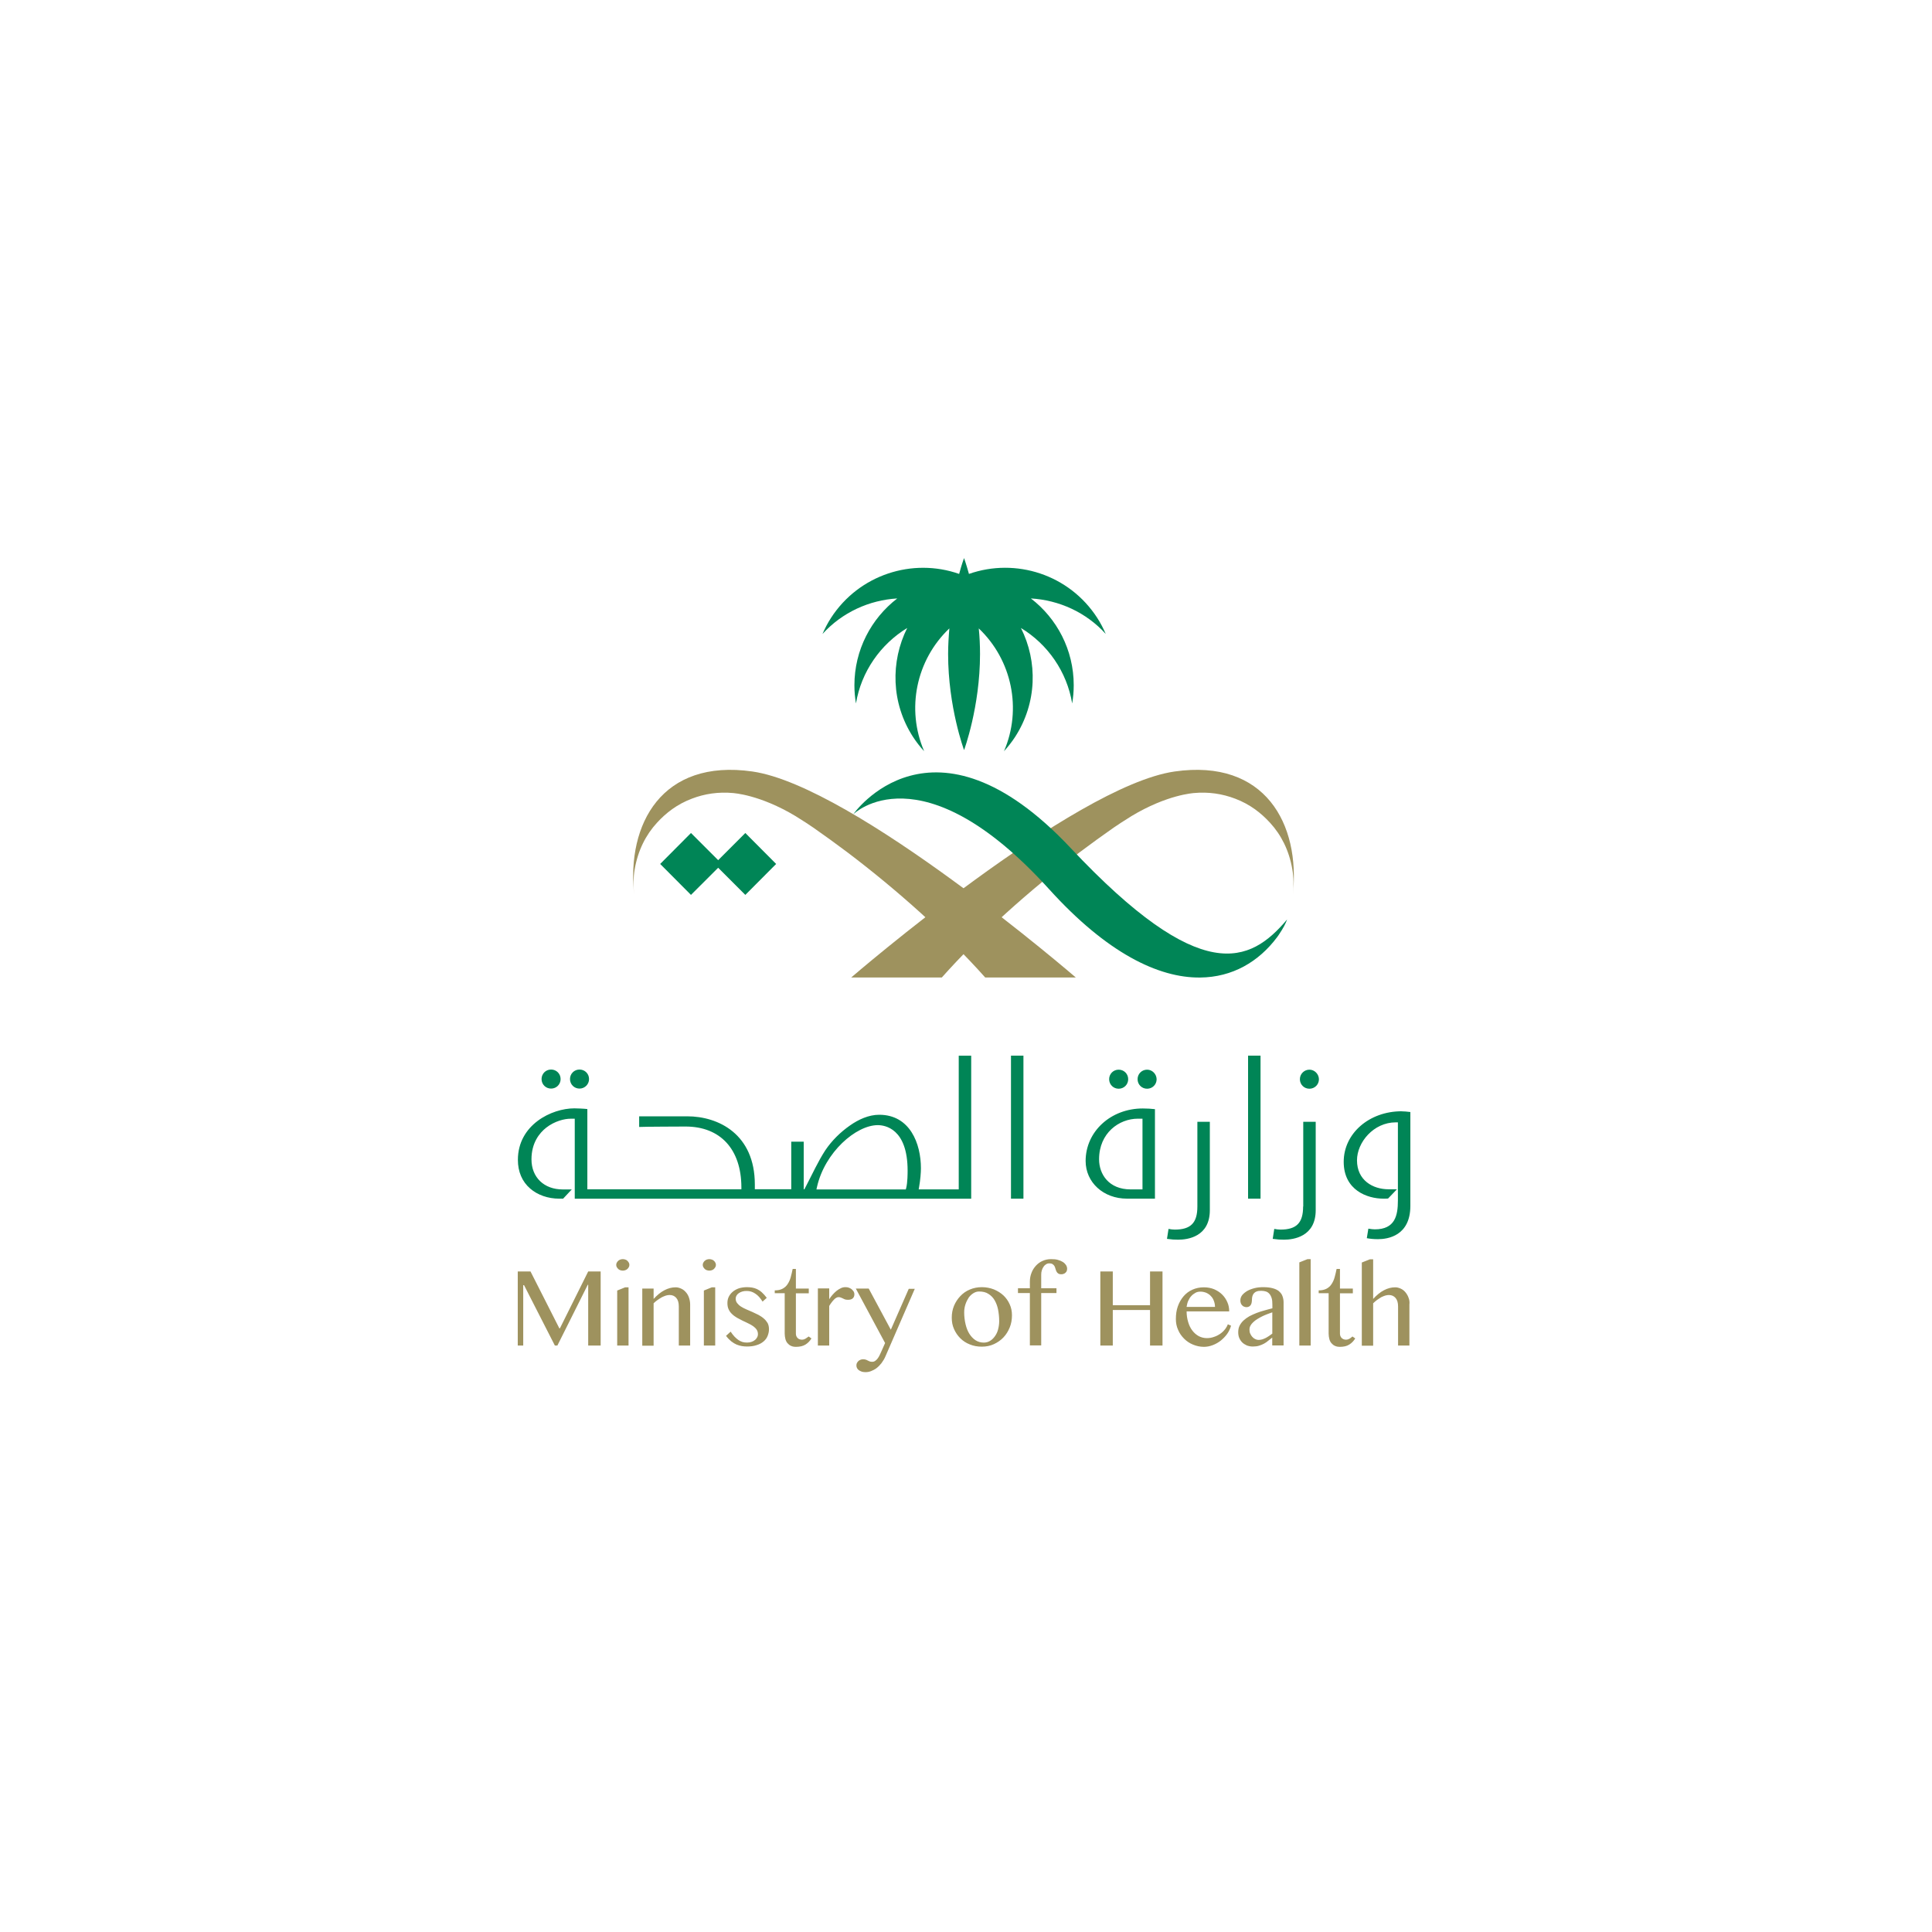
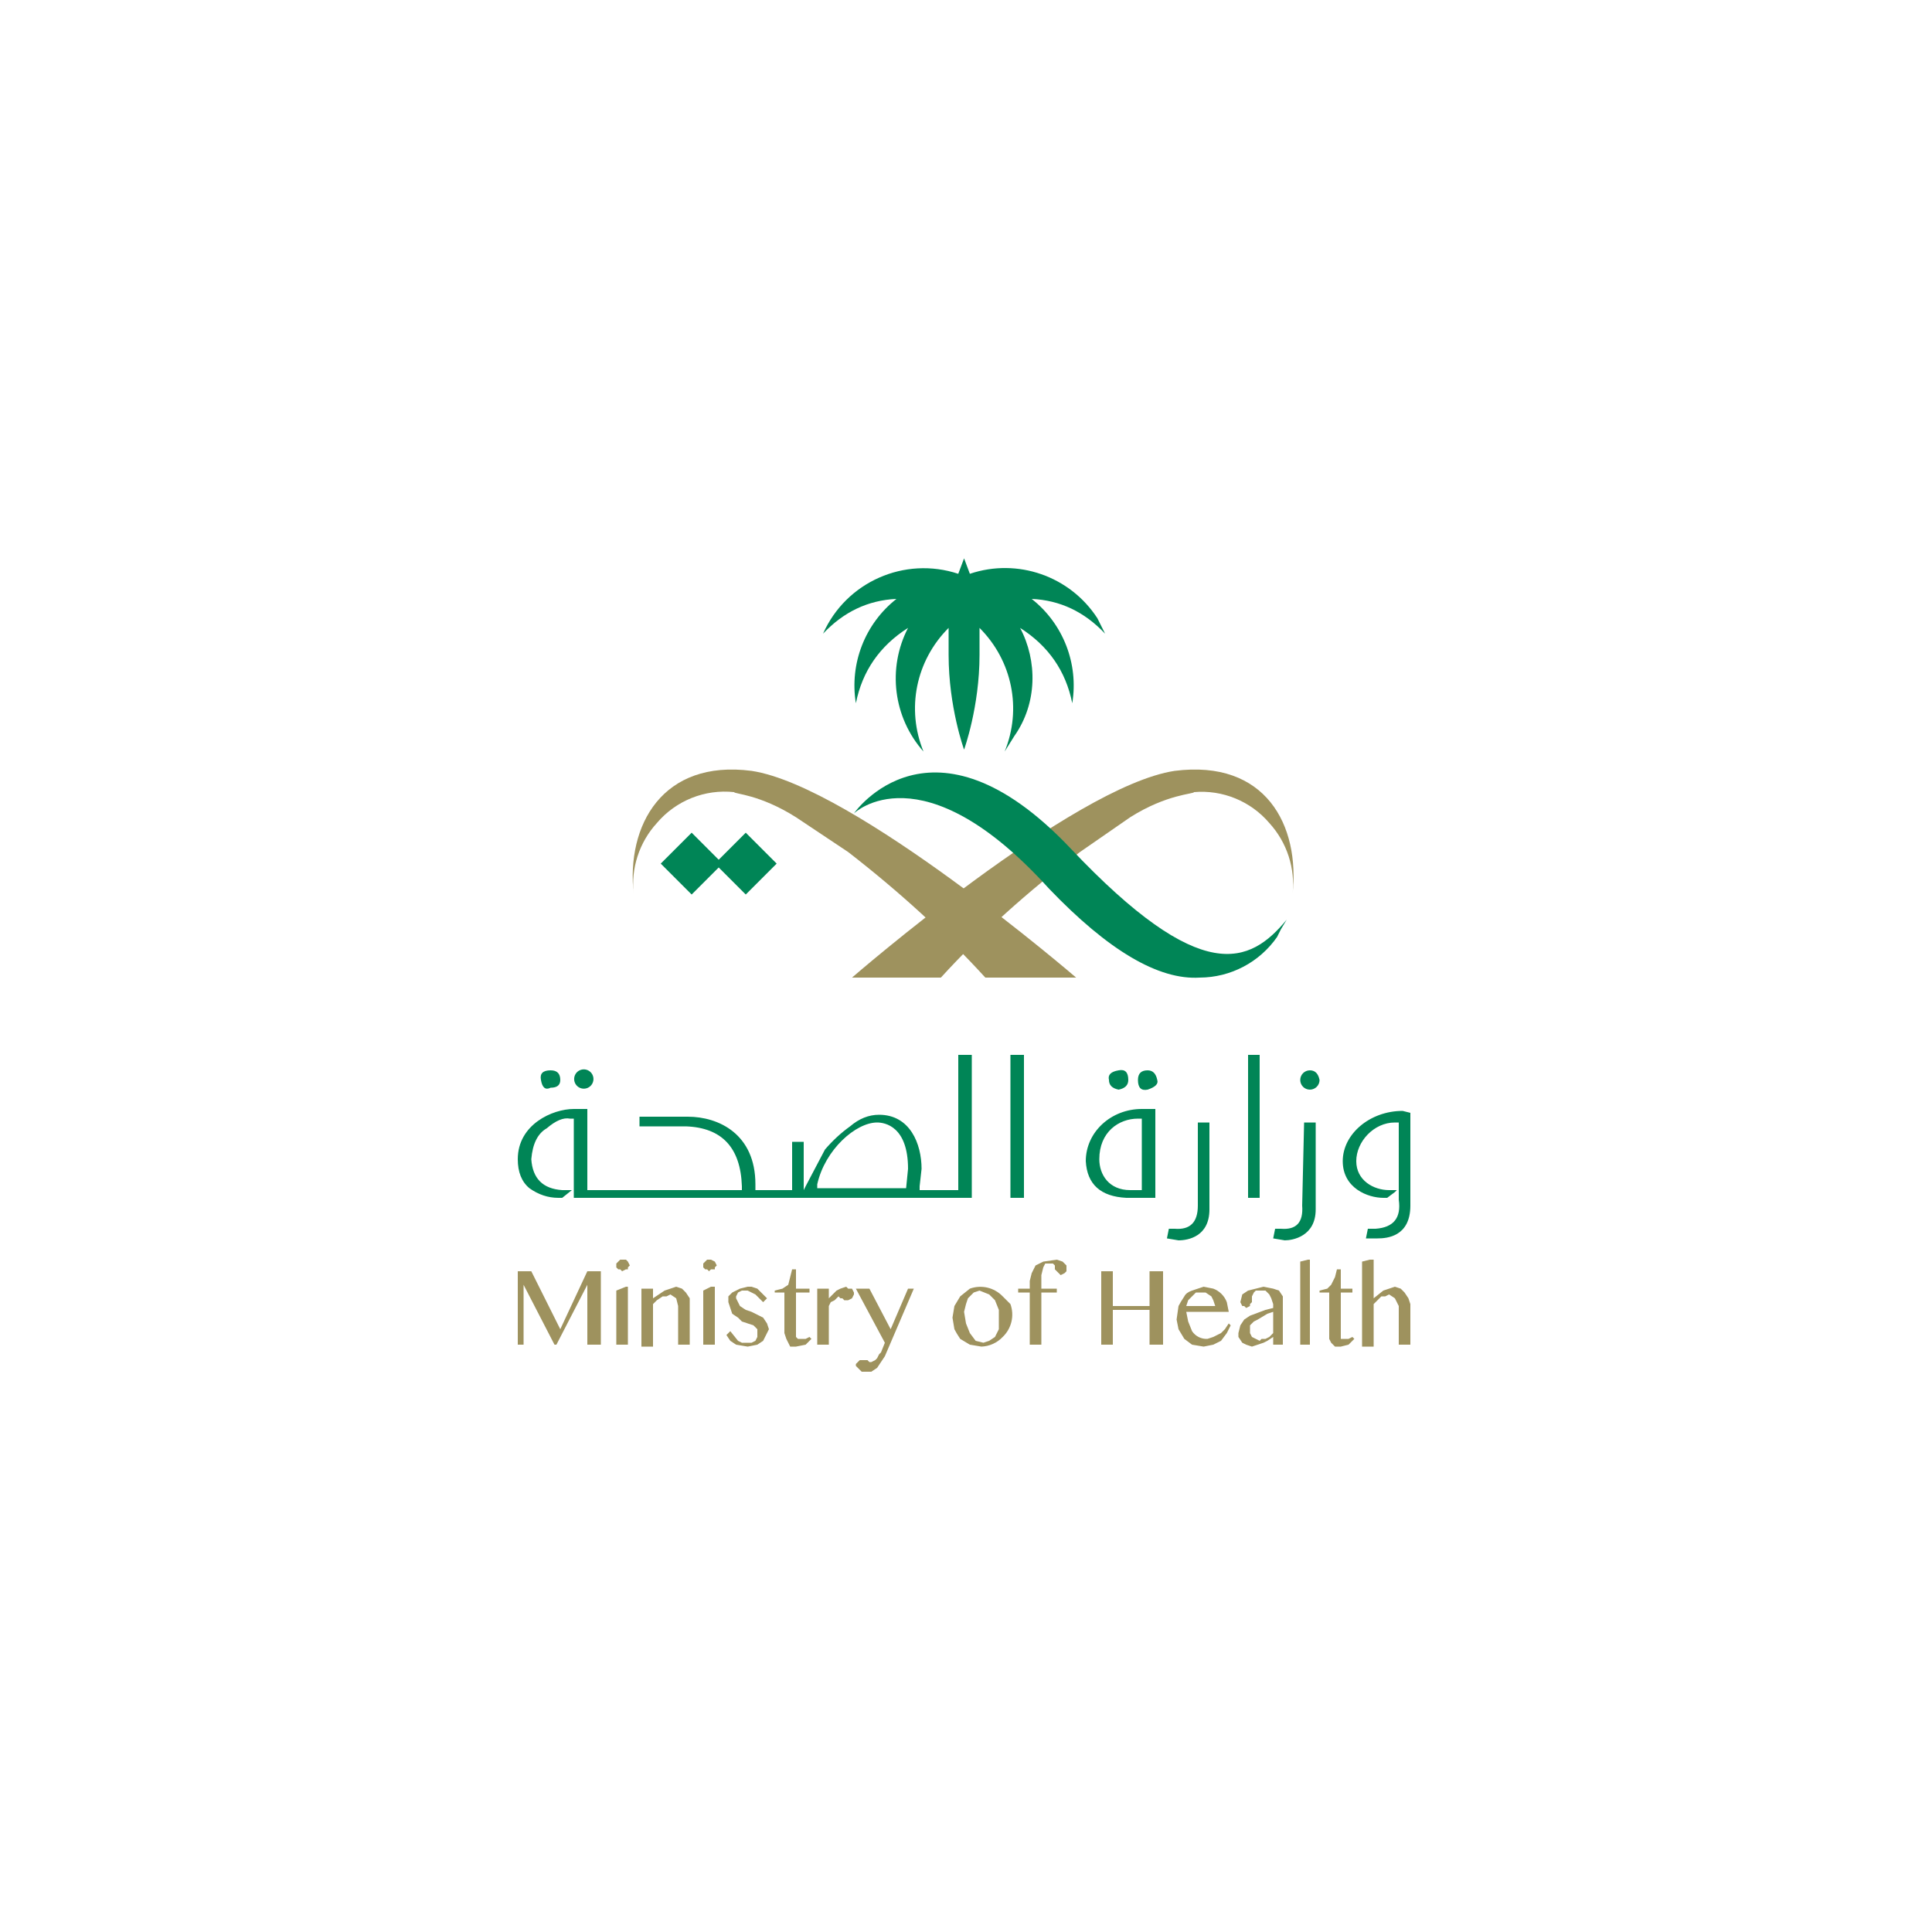
- <svg xmlns="http://www.w3.org/2000/svg" id="Layer_1" version="1.1" viewBox="0 0 1000 1000">
+ <svg xmlns="http://www.w3.org/2000/svg" id="Layer_1" viewBox="0 0 1000 1000">
  <defs>
-     <style>
-       .st0, .st1 {
-         fill: #9e925e;
-       }
- 
-       .st1, .st2 {
-         fill-rule: evenodd;
-       }
- 
-       .st2, .st3 {
-         fill: #008556;
-       }
-     </style>
+     <style>.st1{fill:#9e925e;fill-rule:evenodd}.st3{fill:#008556}</style>
  </defs>
-   <path class="st0" d="M289.81,687.54h-.29l-14.93-29.43h-6.6v38.34h2.83v-31.24h.43l15.95,31.24h1.3l15.73-31.46h.22v31.46h6.45v-38.34h-6.45l-14.64,29.43ZM319.46,667.97v28.49h5.87v-30.15h-1.74l-4.13,1.67ZM324.75,652.6c-.29-.29-.65-.51-1.09-.65s-.87-.22-1.3-.22-.87.07-1.3.22-.72.36-1.09.65c-.29.29-.51.58-.72.94s-.29.72-.29,1.16.07.8.29,1.16c.22.36.43.65.72.94.29.29.65.51,1.09.65s.87.22,1.3.22.87-.07,1.3-.22.8-.36,1.09-.65.58-.58.72-.94c.22-.36.29-.72.29-1.16s-.07-.8-.29-1.16c-.22-.36-.43-.65-.72-.94M355.05,668.91c-.65-.8-1.45-1.45-2.39-1.88s-1.88-.72-2.9-.72c-2.03,0-3.99.51-5.87,1.52-1.96,1.01-3.77,2.54-5.58,4.49v-5.36h-5.87v29.57h5.87v-21.96c.65-.65,1.38-1.23,2.1-1.74s1.45-.94,2.17-1.38c.72-.36,1.45-.65,2.1-.87.72-.22,1.38-.29,1.96-.29,1.38,0,2.54.51,3.41,1.52.87,1.01,1.3,2.46,1.3,4.42v20.22h5.87v-21.24c0-1.23-.22-2.39-.58-3.48-.36-1.09-.87-2.03-1.59-2.83M369.54,652.6c-.29-.29-.65-.51-1.09-.65s-.87-.22-1.3-.22-.87.07-1.3.22c-.43.14-.72.36-1.09.65-.29.29-.58.58-.72.94-.22.36-.29.72-.29,1.16s.07.8.29,1.16.43.65.72.94c.29.29.65.51,1.09.65s.87.22,1.3.22.87-.07,1.3-.22c.43-.14.8-.36,1.09-.65s.51-.58.72-.94.29-.72.29-1.16-.07-.8-.29-1.16c-.14-.36-.43-.65-.72-.94M364.32,667.97v28.49h5.87v-30.15h-1.74l-4.13,1.67ZM395.35,682.47c-.8-.72-1.74-1.3-2.75-1.88-1.01-.51-2.1-1.01-3.19-1.52-1.09-.51-2.17-.94-3.19-1.38-1.01-.43-1.96-.94-2.75-1.45-.8-.51-1.45-1.16-1.96-1.81s-.72-1.45-.72-2.32c0-.51.14-1.01.43-1.52.29-.51.65-.87,1.16-1.23s1.09-.65,1.81-.87,1.45-.29,2.32-.29c1.59,0,3.04.43,4.42,1.38,1.38.87,2.61,2.25,3.77,4.13l2.17-1.96c-.87-1.16-1.74-2.1-2.54-2.83s-1.67-1.3-2.46-1.67-1.67-.65-2.54-.8c-.87-.14-1.81-.22-2.75-.22-1.45,0-2.83.22-4.06.58-1.23.43-2.32,1.01-3.19,1.74-.87.72-1.59,1.59-2.1,2.61s-.72,2.1-.72,3.33c0,1.3.22,2.39.65,3.26.43.94,1.01,1.74,1.81,2.46.72.72,1.59,1.3,2.54,1.88.94.51,1.88,1.01,2.9,1.52,1.01.43,1.96.94,2.9,1.38.94.43,1.81.94,2.54,1.45s1.38,1.16,1.81,1.81.65,1.45.65,2.39c0,.58-.14,1.09-.43,1.59s-.65,1.01-1.16,1.38c-.51.43-1.09.72-1.74.94s-1.45.36-2.25.36c-.87,0-1.59-.07-2.39-.29-.72-.22-1.45-.58-2.1-1.01-.65-.43-1.3-1.01-2.03-1.74-.65-.72-1.38-1.59-2.03-2.61l-2.39,2.17c.87,1.16,1.81,2.1,2.68,2.83.94.72,1.88,1.3,2.75,1.67.94.36,1.81.65,2.75.8.94.14,1.81.22,2.68.22,1.88,0,3.55-.22,5-.72,1.45-.43,2.61-1.09,3.55-1.88s1.67-1.74,2.1-2.83.72-2.25.72-3.48-.22-2.32-.72-3.26c-.51-.8-1.09-1.59-1.96-2.32M416.87,692.9c-.51.36-1.16.51-1.81.51-.43,0-.87-.07-1.23-.22-.43-.14-.72-.36-1.01-.65s-.51-.65-.65-1.01c-.14-.36-.22-.8-.22-1.23v-20.88h6.67v-2.46h-6.67v-10.15h-1.67c-.29,1.52-.65,2.9-1.01,4.28s-.94,2.54-1.59,3.55c-.65,1.01-1.52,1.81-2.61,2.39s-2.39.87-4.06.87v1.45h5.15v20.88c0,1.01.14,1.96.36,2.83s.58,1.59,1.09,2.17,1.09,1.09,1.81,1.38c.72.36,1.59.51,2.61.51,1.88,0,3.55-.36,4.86-1.16,1.3-.8,2.32-1.88,3.12-3.19l-1.45-1.01c-.65.43-1.16.87-1.67,1.16M440.87,667.32c-.43-.29-.87-.58-1.45-.8s-1.16-.29-1.81-.29c-.8,0-1.59.14-2.32.51-.8.36-1.52.8-2.25,1.38-.72.58-1.38,1.23-2.03,1.96s-1.3,1.52-1.81,2.39v-5.58h-5.87v29.57h5.87v-20.51c.43-.65.8-1.3,1.23-1.81.43-.58.8-1.01,1.23-1.45.36-.43.8-.72,1.16-.94s.8-.36,1.16-.36c.51,0,.94.07,1.23.22.36.14.65.29,1.01.43.29.14.65.36,1.09.51.36.14.94.22,1.59.22,1.09,0,1.88-.22,2.46-.72s.87-1.23.87-2.17c0-.51-.14-.94-.36-1.38-.29-.43-.65-.8-1.01-1.16M461.09,688.26l-11.45-21.31h-6.67l15.15,28.2-1.96,4.42c-.22.51-.51,1.09-.8,1.74s-.65,1.23-1.01,1.74-.8.94-1.3,1.3c-.51.36-1.01.51-1.59.51s-1.01-.07-1.38-.22-.65-.29-.94-.43c-.29-.14-.65-.36-.94-.43-.36-.14-.87-.22-1.45-.22-.51,0-1.01.07-1.45.29-.43.14-.8.43-1.09.72s-.51.65-.72,1.01c-.14.36-.22.8-.22,1.23,0,.51.14.94.36,1.38.22.43.58.8,1.01,1.09s.94.51,1.52.72c.58.14,1.16.22,1.81.22.94,0,1.88-.14,2.83-.51s1.96-.87,2.83-1.52c.94-.72,1.81-1.59,2.61-2.61.8-1.09,1.59-2.32,2.17-3.77l15.08-34.72h-3.12l-9.28,21.17ZM519.37,670.51c-1.38-1.3-3.04-2.32-4.93-3.12-1.88-.72-3.99-1.16-6.23-1.16s-4.35.43-6.23,1.23c-1.96.8-3.55,1.96-4.93,3.41s-2.46,3.12-3.26,5c-.8,1.96-1.16,3.99-1.16,6.16s.36,4.06,1.16,5.87,1.88,3.41,3.26,4.78c1.38,1.38,3.04,2.46,4.93,3.19,1.88.8,3.99,1.16,6.23,1.16s4.35-.43,6.23-1.3c1.88-.87,3.55-2.03,4.93-3.48,1.38-1.45,2.46-3.19,3.26-5.15.8-1.96,1.16-4.06,1.16-6.31,0-2.03-.36-3.91-1.16-5.65-.8-1.81-1.88-3.33-3.26-4.64M516.61,688.12c-.36,1.38-.94,2.54-1.67,3.55s-1.52,1.81-2.54,2.39c-.94.58-2.03.87-3.19.87-1.59,0-3.04-.43-4.28-1.23-1.23-.8-2.32-1.96-3.19-3.33-.87-1.38-1.52-3.04-1.96-4.93s-.72-3.91-.72-6.09c0-1.52.22-2.9.65-4.2s1.01-2.46,1.67-3.48c.72-1.01,1.52-1.74,2.46-2.32s1.88-.87,2.9-.87c1.96,0,3.55.36,4.86,1.23,1.3.8,2.39,1.88,3.19,3.26.8,1.38,1.45,3.04,1.81,4.86.36,1.88.58,3.84.58,6.02,0,1.52-.22,2.9-.58,4.28M550.1,653.18c-.72-.43-1.52-.8-2.61-1.09-1.01-.29-2.17-.36-3.48-.36-1.52,0-2.97.29-4.28.87-1.38.58-2.54,1.45-3.48,2.46-1.01,1.09-1.81,2.32-2.32,3.7-.58,1.45-.87,2.97-.87,4.57v3.48h-6.16v2.46h6.16v27.11h5.87v-27.11h7.9v-2.46h-7.9v-7.03c0-.72.07-1.52.29-2.17.22-.72.51-1.38.87-1.88.36-.58.8-1.01,1.3-1.3.51-.36,1.09-.51,1.67-.51.8,0,1.38.14,1.81.43.43.29.72.65.94,1.01.22.43.36.87.51,1.38s.29.94.51,1.38c.22.43.51.8.87,1.01.36.29.94.43,1.67.43.43,0,.8-.07,1.16-.22s.72-.29.94-.58c.29-.22.51-.51.65-.87s.22-.72.22-1.16c0-.72-.22-1.38-.58-1.96-.43-.58-.94-1.16-1.67-1.59M595.26,675.58h-19.28v-17.47h-6.45v38.34h6.45v-18.41h19.28v18.41h6.45v-38.34h-6.45v17.47ZM634.04,688.05c-.65.87-1.52,1.67-2.46,2.32-.94.65-2.03,1.23-3.19,1.59-1.16.43-2.39.65-3.7.65-1.52,0-2.9-.36-4.2-1.01-1.3-.72-2.39-1.67-3.33-2.9s-1.67-2.68-2.17-4.42c-.51-1.67-.8-3.55-.8-5.51h22.04c0-1.67-.29-3.26-.94-4.71-.65-1.52-1.52-2.83-2.68-3.99-1.16-1.16-2.54-2.03-4.13-2.75-1.59-.65-3.41-1.01-5.36-1.01-2.17,0-4.2.43-5.94,1.23-1.81.8-3.33,1.96-4.57,3.41s-2.25,3.19-2.97,5.22-1.01,4.2-1.01,6.6c0,1.96.36,3.84,1.16,5.58.72,1.74,1.81,3.26,3.12,4.57s2.83,2.32,4.57,3.04c1.74.72,3.62,1.16,5.65,1.16,1.52,0,3.04-.29,4.57-.87s2.9-1.38,4.13-2.32c1.23-1.01,2.39-2.17,3.33-3.48s1.59-2.75,2.03-4.28l-1.67-.72c-.29.87-.8,1.74-1.45,2.61M615.05,673.26c.43-.94.94-1.81,1.59-2.46.65-.72,1.38-1.23,2.17-1.67s1.67-.58,2.54-.58c1.09,0,2.03.22,2.97.58.94.43,1.74.94,2.39,1.67.72.72,1.23,1.52,1.59,2.54.36.94.58,2.03.58,3.12h-14.71c.22-1.23.43-2.25.87-3.19M662.09,668.4c-.8-.65-1.88-1.23-3.26-1.59-1.3-.36-2.97-.58-4.93-.58-1.59,0-3.12.14-4.57.51s-2.75.87-3.77,1.45c-1.09.65-1.96,1.38-2.61,2.17-.65.87-.94,1.74-.94,2.75,0,.51.07.94.22,1.38.14.43.36.8.65,1.09s.58.58,1.01.72c.36.14.8.29,1.23.29.58,0,1.09-.14,1.45-.36s.65-.51.87-.87.36-.8.43-1.23c.07-.51.14-.94.14-1.52s.07-1.09.22-1.67c.14-.51.36-1.01.72-1.45s.87-.8,1.45-1.01c.65-.29,1.45-.36,2.46-.36.87,0,1.67.14,2.39.36s1.3.65,1.81,1.23.87,1.3,1.16,2.25c.29.94.36,2.03.36,3.41v1.81c-1.3.36-2.68.65-4.06,1.09-1.38.36-2.75.8-4.06,1.3s-2.54,1.09-3.7,1.67c-1.16.65-2.17,1.38-3.04,2.17s-1.59,1.74-2.1,2.75c-.51,1.01-.72,2.17-.72,3.41,0,1.01.14,2.03.51,2.9s.87,1.67,1.52,2.32c.65.65,1.45,1.16,2.39,1.59.94.36,1.96.58,3.12.58,1.23,0,2.32-.14,3.26-.43.94-.29,1.81-.65,2.61-1.09s1.52-.94,2.17-1.52c.65-.51,1.38-1.09,2.03-1.59v4.06h5.87v-22.33c0-1.16-.22-2.25-.58-3.19-.29-.94-.94-1.74-1.74-2.46M658.54,690.29c-.58.43-1.16.87-1.74,1.23-.58.36-1.09.72-1.67,1.01s-1.16.51-1.74.72c-.58.14-1.23.29-1.88.29s-1.23-.14-1.81-.43c-.58-.29-1.09-.65-1.52-1.16-.43-.51-.8-1.01-1.09-1.74-.29-.65-.36-1.3-.36-2.03s.14-1.38.51-2.03c.36-.65.8-1.23,1.45-1.81.58-.58,1.3-1.09,2.1-1.59.8-.51,1.59-.94,2.46-1.38.87-.43,1.74-.8,2.68-1.16.87-.36,1.81-.65,2.61-.94v11.02h0ZM672.53,653.4v43.06h5.87v-44.72h-1.67l-4.2,1.67ZM698.48,692.9c-.58.36-1.16.51-1.81.51-.43,0-.87-.07-1.23-.22s-.72-.36-1.01-.65-.51-.65-.65-1.01-.22-.8-.22-1.23v-20.88h6.67v-2.46h-6.67v-10.15h-1.74c-.29,1.52-.65,2.9-1.01,4.28s-.94,2.54-1.59,3.55-1.52,1.81-2.61,2.39-2.46.87-4.06.87v1.45h5.15v20.88c0,1.01.14,1.96.36,2.83s.58,1.59,1.09,2.17,1.09,1.09,1.81,1.38c.72.36,1.59.51,2.61.51,1.88,0,3.55-.36,4.78-1.16,1.3-.8,2.32-1.88,3.12-3.19l-1.45-1.01c-.51.43-1.01.87-1.52,1.16M729.07,671.74c-.36-1.09-.94-2.03-1.59-2.83-.65-.8-1.45-1.45-2.39-1.88s-1.88-.72-2.9-.72c-2.03,0-3.99.51-5.87,1.52-1.96,1.01-3.77,2.54-5.58,4.49v-20.51h-1.67l-4.2,1.67v43.06h5.87v-21.96c.65-.65,1.38-1.23,2.03-1.74.72-.51,1.45-.94,2.1-1.38.72-.36,1.45-.65,2.1-.87.72-.22,1.38-.29,1.96-.29,1.38,0,2.54.51,3.41,1.52.87,1.01,1.3,2.46,1.3,4.42v20.22h5.87v-21.24c.14-1.23,0-2.39-.43-3.48" />
-   <path class="st1" d="M585.47,422.53c-3.55,2.17-7.18,4.57-9.06,5.87-5.8,4.06-11.74,8.34-17.61,12.76-25.95,19.64-51.68,42.69-71.33,64.8h-46.9s114.74-99.01,167.37-106.63c46.9-6.74,65.16,27.18,61.25,63.71.51-4.49.43-9.06-.29-13.12-1.67-9.79-5.8-17.83-11.53-24.06-4.64-5.07-10.37-9.57-18.05-12.47-6.67-2.54-13.77-3.62-21.53-2.9.07.07-13.48.65-32.33,12.03" />
-   <path class="st1" d="M411.95,422.53c3.55,2.17,7.18,4.57,9.06,5.87,5.8,4.06,11.74,8.34,17.61,12.76,25.95,19.64,51.68,42.69,71.33,64.8h46.9s-114.74-99.01-167.37-106.63c-46.9-6.74-65.16,27.18-61.25,63.71-.51-4.49-.43-9.06.29-13.12,1.67-9.79,5.8-17.83,11.53-24.06,4.64-5.07,10.37-9.57,18.05-12.47,6.6-2.54,13.77-3.62,21.53-2.9-.07.07,13.41.65,32.33,12.03" />
-   <path class="st3" d="M496.39,615.63h-20.88l.22-1.3c.65-3.62.94-7.47.94-9.64,0-12.76-5.65-27.69-21.6-27.69-5.44,0-10.73,2.46-15.08,5.51-5,3.48-9.42,7.83-12.83,12.9-3.77,5.8-6.67,12.25-9.86,18.34-.29.58-.65,1.23-.94,1.81h-.36v-24.64h-6.45v24.64h-18.85v-2.46c0-26.09-18.85-35.3-35.01-35.3h-24.86v5.51c1.81-.14,22.98-.22,23.99-.22,18.05,0,28.85,11.74,28.92,31.39v1.09h-79.73v-41.53c-1.88-.22-5.29-.36-6.74-.36-11.74,0-29.21,8.48-29.21,26.67,0,6.09,2.17,11.24,6.38,14.86,3.84,3.33,9.21,5.22,15,5.22h2.03l4.13-4.42.36-.36h-4.71c-9.64,0-16.16-6.23-16.16-15.58,0-8.55,4.13-13.63,7.61-16.38,4.35-3.41,9.5-4.64,12.54-4.64h2.25v41.39h205.2v-74.01h-6.45v69.22h.14ZM469.06,614.84l-.22.8h-46.25l.29-1.3c4.06-17.98,20.22-31.97,31.46-31.97,3.62,0,15.44,1.67,15.44,23.56,0,1.3,0,6.02-.72,8.92M523.28,620.42h6.45v-74.01h-6.45v74.01ZM285.24,563.45c2.75,0,4.93-2.17,4.93-4.93s-2.17-4.93-4.93-4.93-4.93,2.17-4.93,4.93,2.17,4.93,4.93,4.93M579.02,563.52c2.75,0,4.93-2.17,4.93-4.93s-2.17-4.93-4.93-4.93-4.93,2.17-4.93,4.93c0,2.75,2.17,4.93,4.93,4.93M299.96,563.45c2.68,0,4.93-2.17,4.93-4.93s-2.17-4.93-4.93-4.93-4.93,2.17-4.93,4.93c0,2.75,2.17,4.93,4.93,4.93M646,620.42h6.45v-74.01h-6.45v74.01ZM561.92,600.92c0,11.09,9.21,19.5,21.38,19.5h14.5v-46.32c-1.88-.22-3.99-.36-6.31-.36-16.6,0-29.57,11.96-29.57,27.18M591.35,615.63h-6.16c-11.24,0-16.31-7.83-16.31-15.58,0-13.63,10.37-21.02,20.08-21.02h2.39v36.6ZM677.75,553.66c-2.68,0-4.93,2.17-4.93,4.93s2.17,4.93,4.93,4.93,4.93-2.17,4.93-4.93c-.07-2.68-2.25-4.93-4.93-4.93M725.51,575.19c-16.82,0-30.01,11.45-30.01,26.17s12.25,19.06,20.51,19.06c1.16,0,1.96,0,2.46-.07l3.19-3.33,1.38-1.45h-4.28c-8.19,0-16.38-4.64-16.38-15,0-9.28,8.55-19.64,20.08-19.64h1.09v40.45c0,7.76-1.45,14.93-11.96,14.93-.87,0-2.1-.14-3.33-.36l-.8,4.93c1.52.29,3.26.51,5.8.51,5,0,16.74-1.67,16.74-17.25v-48.56c-1.81-.22-3.26-.36-4.49-.36M674.49,624.48c0,8.48-3.41,11.96-11.74,11.96-.87,0-2.17-.14-3.19-.36l-.8,5.15c2.61.36,3.77.43,5.8.43,4.93,0,16.45-1.52,16.45-15.29v-45.74h-6.45v43.85h-.07ZM593.74,553.66c-2.75,0-4.93,2.17-4.93,4.93s2.17,4.93,4.93,4.93,4.93-2.17,4.93-4.93c-.07-2.68-2.25-4.93-4.93-4.93M619.76,624.48c0,8.48-3.41,11.96-11.74,11.96-.87,0-2.17-.14-3.19-.36l-.8,5.15c2.61.36,3.77.43,5.8.43,4.93,0,16.38-1.52,16.38-15.29v-45.74h-6.45v43.85h0Z" />
-   <polygon class="st3" points="401.73 447.18 385.78 431.16 371.72 445.22 357.65 431.16 341.71 447.18 357.65 463.2 371.72 449.14 385.78 463.2 401.73 447.18" />
-   <path class="st3" d="M572.35,328.16c-1.23-2.83-2.68-5.65-4.42-8.34-14.5-22.47-42.19-31.24-66.4-22.76-1.45-5.22-2.54-8.19-2.54-8.19,0,0-1.16,3.04-2.54,8.19-24.14-8.48-51.83.36-66.32,22.76-1.74,2.68-3.19,5.51-4.42,8.34,10.22-11.24,24.21-17.54,38.71-18.41-13.48,10.37-22.18,26.67-22.18,44.94,0,3.19.29,6.38.8,9.42,2.75-16.53,12.76-30.66,26.53-39.07-8.7,17.4-8.34,38.78,2.97,56.32,1.74,2.68,3.7,5.22,5.8,7.47-9.42-21.82-4.13-47.26,13.05-63.57-.36,4.2-.65,8.7-.65,13.26,0,27.47,8.26,49.72,8.26,49.72,0,0,8.26-22.25,8.26-49.72,0-4.57-.22-8.99-.65-13.26,17.18,16.31,22.47,41.75,13.05,63.57,2.1-2.32,4.06-4.78,5.8-7.47,11.31-17.54,11.74-38.92,2.97-56.32,13.84,8.41,23.77,22.54,26.53,39.07.51-3.04.8-6.16.8-9.42,0-18.34-8.7-34.58-22.18-44.94,14.57.87,28.63,7.18,38.78,18.41" />
-   <path class="st2" d="M441.66,421.45s40.81-58.86,112.5,17.47c67.56,71.9,92.85,59.8,112.06,36.97,0,0-1.01,2.83-2.75,5.51-1.3,2.1-2.1,3.26-2.39,3.62-9.57,12.83-23.2,20.8-39.94,20.95-21.53.22-48.2-12.68-78.07-45.67-66.47-73.43-101.41-38.85-101.41-38.85" />
+   <path d="m290 688-15-30h-7v38h3v-31l16 31h1l16-31v31h7v-38h-7zm29-20v28h6v-30h-1zm6-15-1-1h-3l-1 1-1 1v2l1 1h1l1 1 2-1h1v-1l1-1zm30 16-2-2-3-1-6 2-6 4v-5h-6v30h6v-22l2-2 3-2h2l2-1 3 2 1 4v20h6v-24zm15-16-2-1h-2l-1 1-1 1v2l1 1h1l1 1 1-1h2v-1l1-1zm-6 15v28h6v-30h-2zm31 14-2-1-4-2-3-1-3-2-1-2-1-2v-1l1-2 2-1h3l4 2 4 4 2-2-3-3-2-2-3-1h-2l-4 1-4 2-2 2v3l2 6 3 2 2 2 3 1 3 1 2 2v4l-1 2-2 1h-5l-2-1-4-5-2 2 2 3 3 2 6 1 5-1 3-2 3-6-1-3zm22 11h-4l-1-1v-23h7v-2h-7v-10h-2l-1 4-1 4-3 2-4 1v1h5v21l1 3 1 2 1 2h3l5-1 3-3-1-1zm24-26h-2l-1-1-3 1-2 1-4 4v-5h-6v29h6v-20l1-2 2-1 1-1 1-1 1 1h1l1 1h2l2-1 1-2v-1zm20 21-11-21h-7l15 28-2 5-1 1-1 2-1 1-2 1h-1l-1-1h-4l-1 1-1 1v1l2 2 1 1h5l3-2 4-6 15-35h-3zm58-17a16 16 0 0 0-17-4l-5 4-3 5-1 6 1 6q1 2 3 5l5 3 6 1a16 16 0 0 0 11-5 16 16 0 0 0 4-17zm-2 17-2 4-3 2-3 1-4-1-3-4-2-5-1-6 1-4 1-3 3-3 3-1 5 2 3 3 2 5v10m33-35-3-1-7 1-4 2-2 4-1 4v4h-6v2h6v27h6v-27h8v-2h-8v-7l1-4 1-2h4l1 1v2l1 1 1 1 1 1 2-1q1 0 0 0l1-1v-3zm45 23h-19v-18h-6v38h6v-18h19v18h7v-38h-7zm39 12-2 2-4 2-3 1a9 9 0 0 1-8-4l-2-5-1-5h22l-1-5a12 12 0 0 0-7-7l-5-1-6 2q-3 1-4 3-2 3-3 5l-1 7 1 5 3 5 4 3 6 1 5-1 4-2 3-4 2-4-1-1zm-19-15 4-4h5l3 2 1 2 1 3h-15zm47-5-3-1-5-1-8 2-3 2-1 4 1 2h1l1 1 2-1v-1l1-1v-3l1-2 1-1h5l2 2 1 2 1 3v2l-4 1-8 3-3 2-2 3-1 4v2l2 3 2 1 3 1 6-2 2-1 3-2v4h5v-25zm-3 22-2 2-2 1h-2l-1 1-2-1-2-1-1-2v-4l2-2 2-1 5-3 3-1zm14-37v43h5v-44h-1zm25 40h-4v-24h6v-2h-6v-10h-2l-1 4-2 4-2 2-4 1v1h5v24l1 2 2 2h3l4-1 3-3-1-1zm31-21-2-3-2-2-3-1-6 2-5 4v-20h-2l-4 1v44h6v-22l2-2 2-2h2l2-1 3 2 2 4v20h6v-21z" style="fill:#9e925e" />
+   <path d="m585 423-26 18q-41 31-72 65h-46s114-99 167-107c47-6 65 28 61 64a47 47 0 0 0-12-37 46 46 0 0 0-39-16c0 1-14 1-33 13" class="st1" />
+   <path d="m412 423 27 18q40 31 71 65h47s-115-99-168-107c-46-6-65 28-61 64a47 47 0 0 1 12-37 46 46 0 0 1 40-16c0 1 13 1 32 13" class="st1" />
+   <path d="M496 616h-20v-2l1-9c0-13-6-28-22-28q-8 0-15 6-7 5-13 12l-10 19-1 2v-25h-6v25h-19v-3c0-26-19-35-35-35h-25v5h24q28 1 29 31v2h-80v-42h-7c-11 0-29 8-29 26q0 10 6 15 7 5 15 5h2l5-4h-5q-15-1-16-16 1-12 8-16 7-6 12-5h2v41h206v-74h-7zm-27-1zh-46v-2c4-18 20-32 31-32 4 0 16 2 16 24zm54 5h7v-74h-7zm-238-57q5 0 5-4 0-5-5-5-6 0-5 5 1 6 5 4m294 1q5-1 5-5 0-6-5-5-6 1-5 5 0 4 5 5m-279-1a5 5 0 1 0 0-9 5 5 0 0 0 0 9m346 57h6v-74h-6zm-84-19q1 18 21 19h15v-46h-7c-16 0-29 12-29 27m29 15h-6c-11 0-16-8-16-16 0-14 10-21 20-21h2zm87-62a5 5 0 1 0 5 5q-1-5-5-5m48 21c-17 0-31 12-31 26s13 19 21 19h2l4-3 1-1h-4c-8 0-17-5-17-15s9-20 20-20h2v40q2 14-12 15h-4l-1 5h6c5 0 17-1 17-17v-48zm-52 49q1 13-11 12h-3l-1 5 6 1c4 0 16-2 16-16v-45h-6zm-80-70q-5 0-5 5 0 6 5 5 6-2 5-5-1-5-5-5m26 70q0 13-12 12h-3l-1 5 6 1c5 0 16-2 16-16v-45h-6zM402 447l-16-16-14 14-14-14-16 16 16 16 14-14 14 14zM572 328l-4-8a57 57 0 0 0-66-23l-3-8-3 8a57 57 0 0 0-70 31q16-17 38-18a57 57 0 0 0-21 54q5-25 27-39a57 57 0 0 0 8 64c-9-22-4-47 13-64v14c0 27 8 49 8 49s8-22 8-49v-14c17 17 22 42 13 64l5-8c12-17 12-39 3-56q22 14 27 39a57 57 0 0 0-21-54q22 1 38 18" class="st3" />
+   <path d="M442 421s40-58 112 18c68 72 93 60 112 37l-3 5-2 4a49 49 0 0 1-40 21q-32 2-78-46c-66-73-101-39-101-39" style="fill-rule:evenodd;fill:#008556" />
</svg>
